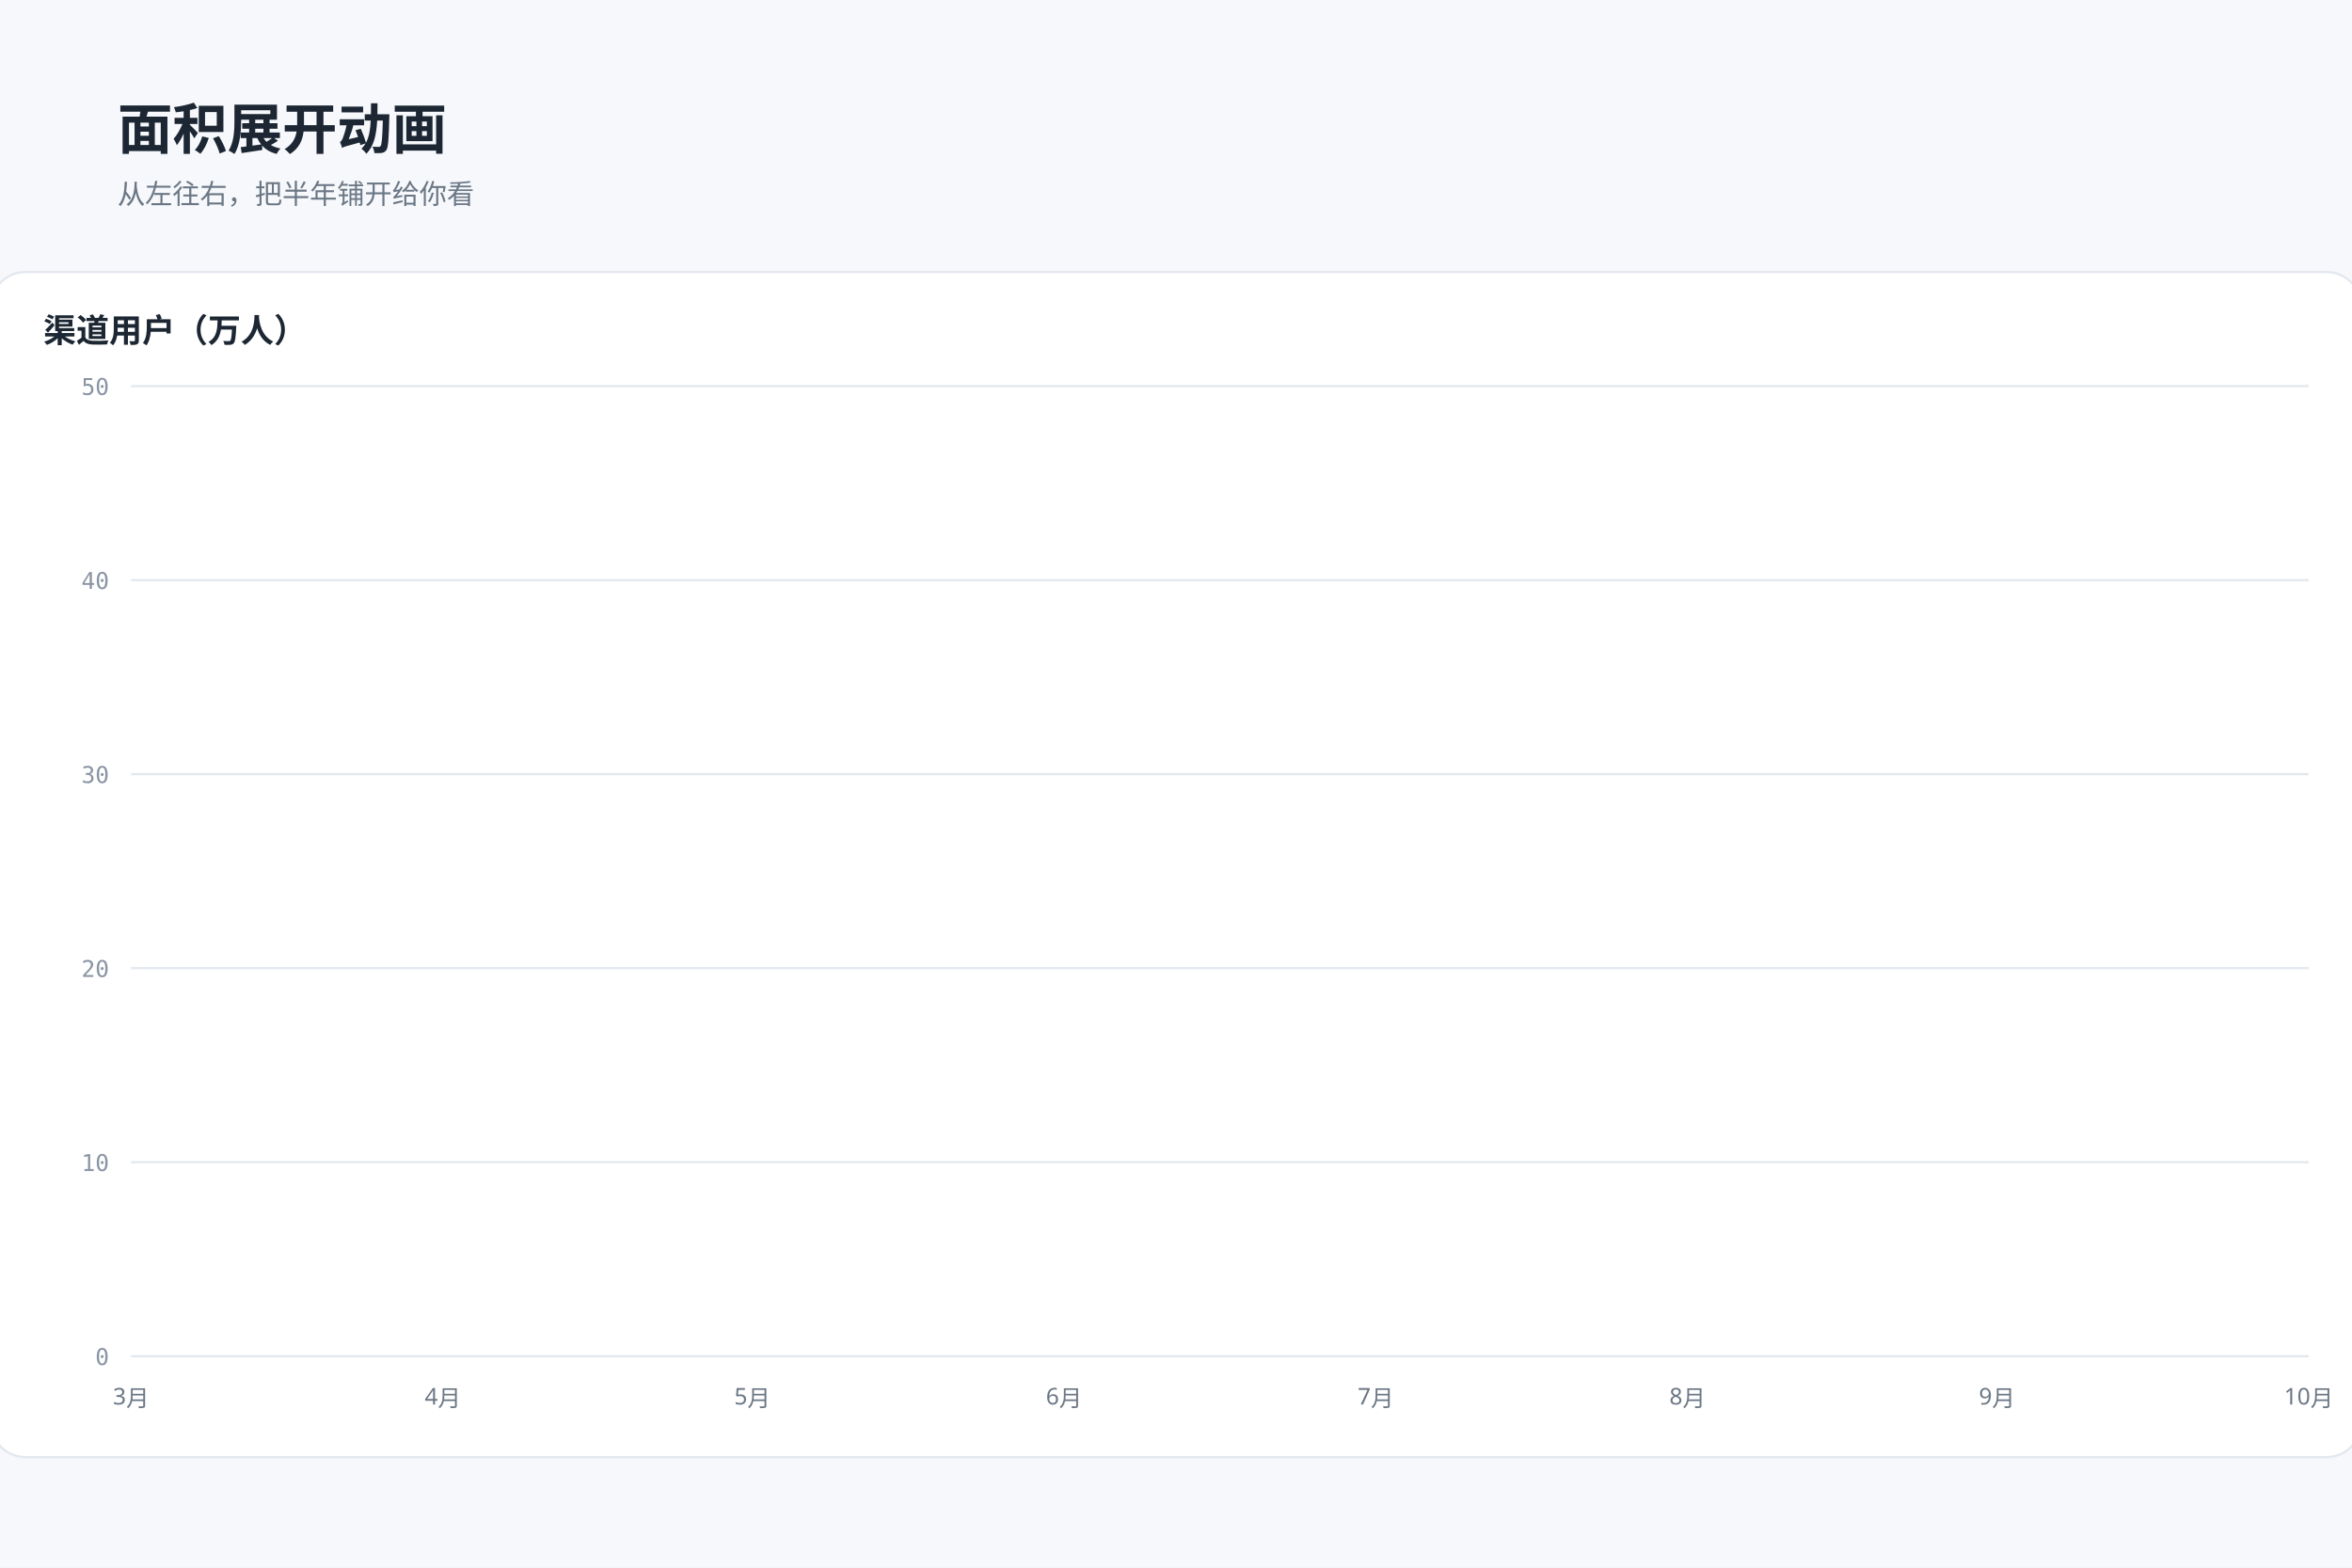
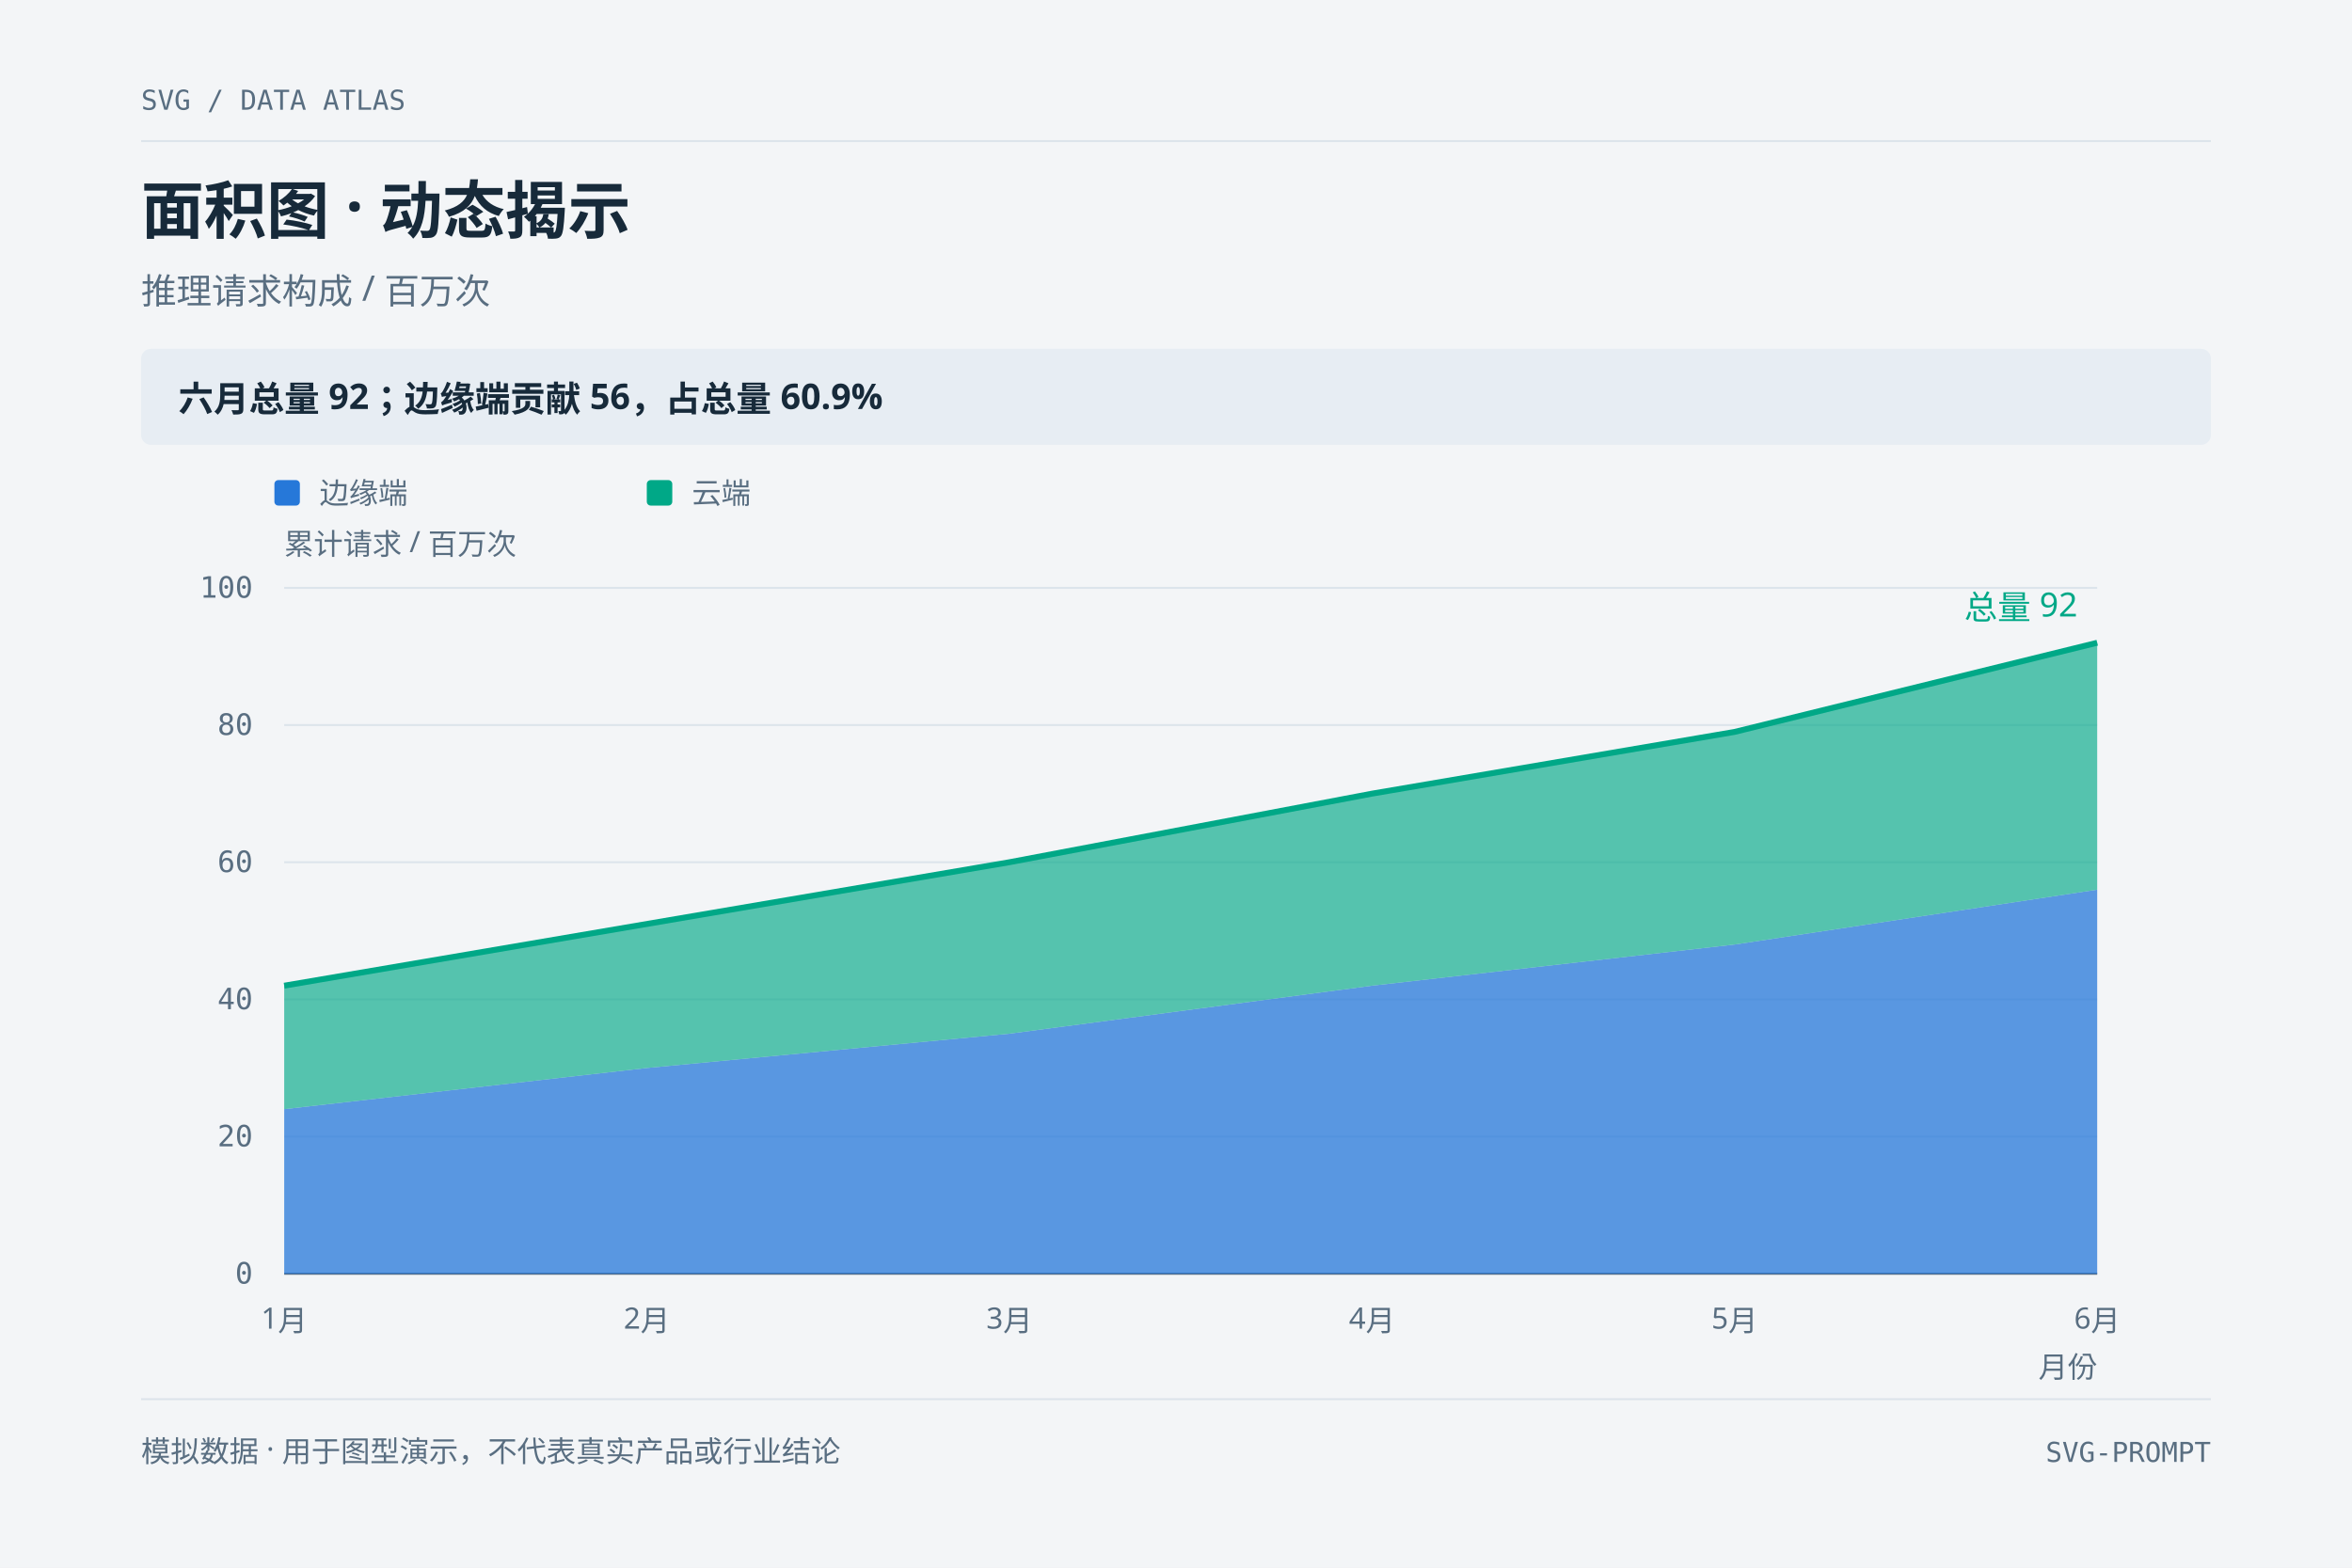
- <svg xmlns="http://www.w3.org/2000/svg" width="1200" height="800" viewBox="0 0 1200 800" font-family="PingFang SC, Hiragino Sans GB, Microsoft YaHei, sans-serif">
-   <rect width="1200" height="800" fill="#f6f8fb" />
-   <text x="60" y="76" font-size="28" font-weight="700" fill="#1c2733">面积展开动画</text>
-   <text x="60" y="104" font-size="14" fill="#6b7785">从左往右，把半年铺开给你看</text>
-   <defs>
-     <clipPath id="arEx">
-       <rect x="124" y="222" width="0" height="440">
-         <animate attributeName="width" values="0;0;972;972;0" keyTimes="0;0.05;0.35;0.93;1" dur="7s" repeatCount="indefinite" />
-       </rect>
-     </clipPath>
-     <linearGradient id="ae1" x1="0" y1="0" x2="0" y2="1">
-       <stop offset="0" stop-color="#4f8ef7" stop-opacity="0.5" />
-       <stop offset="1" stop-color="#4f8ef7" stop-opacity="0.06" />
-     </linearGradient>
-     <linearGradient id="ae2" x1="0" y1="0" x2="0" y2="1">
-       <stop offset="0" stop-color="#9b59f5" stop-opacity="0.5" />
-       <stop offset="1" stop-color="#9b59f5" stop-opacity="0.06" />
-     </linearGradient>
-   </defs>
-   <g transform="translate(600,430) scale(1.12) translate(-600,-430)">
-     <g>
-       <rect x="60" y="170" width="1080" height="540" rx="16" fill="#ffffff" stroke="#e3e8ef" />
-     </g>
-     <text x="84" y="202" font-size="15" fill="#1c2733" text-anchor="start" font-weight="700">渠道用户（万人）</text>
-     <line x1="124" y1="664" x2="1116" y2="664" stroke="#e3e8ef" />
-     <text x="114" y="668" font-size="10.5" fill="#8a94a3" text-anchor="end" font-family="SFMono-Regular, Menlo, monospace">0</text>
-     <line x1="124" y1="575.6" x2="1116" y2="575.6" stroke="#e3e8ef" />
-     <text x="114" y="579.6" font-size="10.5" fill="#8a94a3" text-anchor="end" font-family="SFMono-Regular, Menlo, monospace">10</text>
-     <line x1="124" y1="487.2" x2="1116" y2="487.2" stroke="#e3e8ef" />
-     <text x="114" y="491.2" font-size="10.5" fill="#8a94a3" text-anchor="end" font-family="SFMono-Regular, Menlo, monospace">20</text>
-     <line x1="124" y1="398.8" x2="1116" y2="398.8" stroke="#e3e8ef" />
-     <text x="114" y="402.8" font-size="10.5" fill="#8a94a3" text-anchor="end" font-family="SFMono-Regular, Menlo, monospace">30</text>
-     <line x1="124" y1="310.4" x2="1116" y2="310.4" stroke="#e3e8ef" />
-     <text x="114" y="314.4" font-size="10.5" fill="#8a94a3" text-anchor="end" font-family="SFMono-Regular, Menlo, monospace">40</text>
-     <line x1="124" y1="222" x2="1116" y2="222" stroke="#e3e8ef" />
-     <text x="114" y="226" font-size="10.5" fill="#8a94a3" text-anchor="end" font-family="SFMono-Regular, Menlo, monospace">50</text>
-     <text x="124" y="686" font-size="10.5" fill="#6b7785" text-anchor="middle">3月</text>
-     <text x="266" y="686" font-size="10.5" fill="#6b7785" text-anchor="middle">4月</text>
-     <text x="407" y="686" font-size="10.5" fill="#6b7785" text-anchor="middle">5月</text>
-     <text x="549" y="686" font-size="10.5" fill="#6b7785" text-anchor="middle">6月</text>
-     <text x="691" y="686" font-size="10.5" fill="#6b7785" text-anchor="middle">7月</text>
-     <text x="833" y="686" font-size="10.5" fill="#6b7785" text-anchor="middle">8月</text>
-     <text x="974" y="686" font-size="10.5" fill="#6b7785" text-anchor="middle">9月</text>
-     <text x="1116" y="686" font-size="10.5" fill="#6b7785" text-anchor="middle">10月</text>
-     <g clip-path="url(#arEx)">
-       <path d="M 124.0 522.6 L 265.7 425.3 L 407.4 478.4 L 549.1 381.1 L 690.9 425.3 L 832.6 328.1 L 974.3 354.6 L 1116.0 275.0 L 1116.0 398.8 L 974.3 451.8 L 832.6 434.2 L 690.9 496.0 L 549.1 469.5 L 407.4 540.2 L 265.7 504.9 L 124.0 575.6 Z" fill="url(#ae2)">
-         <animate attributeName="d" values="M 124.0 522.6 L 265.7 425.3 L 407.4 478.4 L 549.1 381.1 L 690.9 425.3 L 832.6 328.1 L 974.3 354.6 L 1116.0 275.0 L 1116.0 398.8 L 974.3 451.8 L 832.6 434.2 L 690.9 496.0 L 549.1 469.5 L 407.4 540.2 L 265.7 504.9 L 124.0 575.6 Z;M 124.0 549.1 L 265.7 398.8 L 407.4 504.9 L 549.1 354.6 L 690.9 451.8 L 832.6 301.6 L 974.3 381.1 L 1116.0 248.5 L 1116.0 372.3 L 974.3 478.4 L 832.6 407.6 L 690.9 522.6 L 549.1 443.0 L 407.4 566.8 L 265.7 478.4 L 124.0 602.1 Z;M 124.0 522.6 L 265.7 425.3 L 407.4 478.4 L 549.1 381.1 L 690.9 425.3 L 832.6 328.1 L 974.3 354.6 L 1116.0 275.0 L 1116.0 398.8 L 974.3 451.8 L 832.6 434.2 L 690.9 496.0 L 549.1 469.5 L 407.4 540.2 L 265.7 504.9 L 124.0 575.6 Z" dur="3.5s" begin="2.3s" repeatCount="indefinite" />
-       </path>
-       <path d="M 124.0 575.6 L 265.7 504.9 L 407.4 540.2 L 549.1 469.5 L 690.9 496.0 L 832.6 434.2 L 974.3 451.8 L 1116.0 398.8 L 1116.0 664.0 L 974.3 664.0 L 832.6 664.0 L 690.9 664.0 L 549.1 664.0 L 407.4 664.0 L 265.7 664.0 L 124.0 664.0 Z" fill="url(#ae1)">
-         <animate attributeName="d" values="M 124.0 575.6 L 265.7 504.9 L 407.4 540.2 L 549.1 469.5 L 690.9 496.0 L 832.6 434.2 L 974.3 451.8 L 1116.0 398.8 L 1116.0 664.0 L 124.0 664.0 Z;M 124.0 602.1 L 265.7 478.4 L 407.4 566.8 L 549.1 443.0 L 690.9 522.6 L 832.6 407.6 L 974.3 478.4 L 1116.0 372.3 L 1116.0 664.0 L 124.0 664.0 Z;M 124.0 575.6 L 265.7 504.9 L 407.4 540.2 L 549.1 469.5 L 690.9 496.0 L 832.6 434.2 L 974.3 451.8 L 1116.0 398.8 L 1116.0 664.0 L 124.0 664.0 Z" dur="3.5s" begin="2.3s" repeatCount="indefinite" />
-       </path>
-       <path d="M 124.0 522.6 L 265.7 425.3 L 407.4 478.4 L 549.1 381.1 L 690.9 425.3 L 832.6 328.1 L 974.3 354.6 L 1116.0 275.0" fill="none" stroke="#9b59f5" stroke-width="2.5">
-         <animate attributeName="d" values="M 124.0 522.6 L 265.7 425.3 L 407.4 478.4 L 549.1 381.1 L 690.9 425.3 L 832.6 328.1 L 974.3 354.6 L 1116.0 275.0;M 124.0 549.1 L 265.7 398.8 L 407.4 504.9 L 549.1 354.6 L 690.9 451.8 L 832.6 301.6 L 974.3 381.1 L 1116.0 248.5;M 124.0 522.6 L 265.7 425.3 L 407.4 478.4 L 549.1 381.1 L 690.9 425.3 L 832.6 328.1 L 974.3 354.6 L 1116.0 275.0" dur="3.5s" begin="2.3s" repeatCount="indefinite" />
-       </path>
-       <path d="M 124.0 575.6 L 265.7 504.9 L 407.4 540.2 L 549.1 469.5 L 690.9 496.0 L 832.6 434.2 L 974.3 451.8 L 1116.0 398.8" fill="none" stroke="#4f8ef7" stroke-width="2.5">
-         <animate attributeName="d" values="M 124.0 575.6 L 265.7 504.9 L 407.4 540.2 L 549.1 469.5 L 690.9 496.0 L 832.6 434.2 L 974.3 451.8 L 1116.0 398.8;M 124.0 602.1 L 265.7 478.4 L 407.4 566.8 L 549.1 443.0 L 690.9 522.6 L 832.6 407.6 L 974.3 478.4 L 1116.0 372.3;M 124.0 575.6 L 265.7 504.9 L 407.4 540.2 L 549.1 469.5 L 690.9 496.0 L 832.6 434.2 L 974.3 451.8 L 1116.0 398.8" dur="3.5s" begin="2.3s" repeatCount="indefinite" />
-       </path>
-     </g>
+ <svg xmlns="http://www.w3.org/2000/svg" width="1200" height="800" viewBox="0 0 1200 800" role="img" aria-labelledby="title desc">
+   <rect x="0.000" y="0.000" width="1200.000" height="800.000" rx="0" fill="#f3f5f7" />
+   <text x="72.000" y="56.000" font-size="14" fill="#596e81" text-anchor="start" font-weight="400" font-family="SFMono-Regular, Consolas, monospace">SVG / DATA ATLAS</text>
+   <line x1="72.000" y1="72.000" x2="1128.000" y2="72.000" stroke="#dce4eb" stroke-width="1" />
+   <text x="72.000" y="119.000" font-size="32" fill="#172a3a" text-anchor="start" font-weight="700" font-family="PingFang SC, Microsoft YaHei, sans-serif">面积图 · 动态揭示</text>
+   <text x="72.000" y="155.000" font-size="18" fill="#596e81" text-anchor="start" font-weight="400" font-family="PingFang SC, Microsoft YaHei, sans-serif">推理请求构成 / 百万次</text>
+   <rect x="72.000" y="178.000" width="1056.000" height="49.000" rx="5" fill="#e7edf3" />
+   <text x="91.000" y="210.000" font-size="18" fill="#172a3a" text-anchor="start" font-weight="600" font-family="PingFang SC, Microsoft YaHei, sans-serif">六月总量 92；边缘端贡献 56，占总量 60.9%</text>
+   <line x1="72.000" y1="714.000" x2="1128.000" y2="714.000" stroke="#dce4eb" stroke-width="1" />
+   <text x="72.000" y="746.000" font-size="15" fill="#596e81" text-anchor="start" font-weight="400" font-family="PingFang SC, Microsoft YaHei, sans-serif">模拟数据 · 用于图型演示，不代表真实产品或行业结论</text>
+   <text x="1128.000" y="746.000" font-size="14" fill="#596e81" text-anchor="end" font-weight="400" font-family="SFMono-Regular, Consolas, monospace">SVG-PROMPT</text>
+   <rect x="140.000" y="245.000" width="13.000" height="13.000" rx="2" fill="#2678d9" />
+   <text x="163.000" y="257.000" font-size="15" fill="#596e81" text-anchor="start" font-weight="400" font-family="PingFang SC, Microsoft YaHei, sans-serif">边缘端</text>
+   <rect x="330.000" y="245.000" width="13.000" height="13.000" rx="2" fill="#00a887" />
+   <text x="353.000" y="257.000" font-size="15" fill="#596e81" text-anchor="start" font-weight="400" font-family="PingFang SC, Microsoft YaHei, sans-serif">云端</text>
+   <line x1="145.000" y1="650.000" x2="1070.000" y2="650.000" stroke="#dce4eb" stroke-width="1" />
+   <text x="129.000" y="655.000" font-size="15" fill="#596e81" text-anchor="end" font-weight="400" font-family="SFMono-Regular, Consolas, monospace">0</text>
+   <line x1="145.000" y1="580.000" x2="1070.000" y2="580.000" stroke="#dce4eb" stroke-width="1" />
+   <text x="129.000" y="585.000" font-size="15" fill="#596e81" text-anchor="end" font-weight="400" font-family="SFMono-Regular, Consolas, monospace">20</text>
+   <line x1="145.000" y1="510.000" x2="1070.000" y2="510.000" stroke="#dce4eb" stroke-width="1" />
+   <text x="129.000" y="515.000" font-size="15" fill="#596e81" text-anchor="end" font-weight="400" font-family="SFMono-Regular, Consolas, monospace">40</text>
+   <line x1="145.000" y1="440.000" x2="1070.000" y2="440.000" stroke="#dce4eb" stroke-width="1" />
+   <text x="129.000" y="445.000" font-size="15" fill="#596e81" text-anchor="end" font-weight="400" font-family="SFMono-Regular, Consolas, monospace">60</text>
+   <line x1="145.000" y1="370.000" x2="1070.000" y2="370.000" stroke="#dce4eb" stroke-width="1" />
+   <text x="129.000" y="375.000" font-size="15" fill="#596e81" text-anchor="end" font-weight="400" font-family="SFMono-Regular, Consolas, monospace">80</text>
+   <line x1="145.000" y1="300.000" x2="1070.000" y2="300.000" stroke="#dce4eb" stroke-width="1" />
+   <text x="129.000" y="305.000" font-size="15" fill="#596e81" text-anchor="end" font-weight="400" font-family="SFMono-Regular, Consolas, monospace">100</text>
+   <line x1="145.000" y1="650.000" x2="1070.000" y2="650.000" stroke="#596e81" stroke-width="1" />
+   <text x="145.000" y="678.000" font-size="15" fill="#596e81" text-anchor="middle" font-weight="400" font-family="PingFang SC, Microsoft YaHei, sans-serif">1月</text>
+   <text x="330.000" y="678.000" font-size="15" fill="#596e81" text-anchor="middle" font-weight="400" font-family="PingFang SC, Microsoft YaHei, sans-serif">2月</text>
+   <text x="515.000" y="678.000" font-size="15" fill="#596e81" text-anchor="middle" font-weight="400" font-family="PingFang SC, Microsoft YaHei, sans-serif">3月</text>
+   <text x="700.000" y="678.000" font-size="15" fill="#596e81" text-anchor="middle" font-weight="400" font-family="PingFang SC, Microsoft YaHei, sans-serif">4月</text>
+   <text x="885.000" y="678.000" font-size="15" fill="#596e81" text-anchor="middle" font-weight="400" font-family="PingFang SC, Microsoft YaHei, sans-serif">5月</text>
+   <text x="1070.000" y="678.000" font-size="15" fill="#596e81" text-anchor="middle" font-weight="400" font-family="PingFang SC, Microsoft YaHei, sans-serif">6月</text>
+   <text x="145.000" y="283.000" font-size="15" fill="#596e81" text-anchor="start" font-weight="400" font-family="PingFang SC, Microsoft YaHei, sans-serif">累计请求 / 百万次</text>
+   <text x="1070.000" y="703.000" font-size="15" fill="#596e81" text-anchor="end" font-weight="400" font-family="PingFang SC, Microsoft YaHei, sans-serif">月份</text>
+   <style>.reveal{clip-path:inset(0 0 0 0);animation:reveal 8s infinite}@keyframes reveal{0%,5%{clip-path:inset(0 100% 0 0)}35%,92%{clip-path:inset(0 0 0 0)}100%{clip-path:inset(0 100% 0 0)}}@media(prefers-reduced-motion:reduce){.reveal{animation:none;clip-path:none}}</style>
+   <g class="reveal">
+     <path d="M 145.000 566.000 L 330.000 545.000 L 515.000 527.500 L 700.000 503.000 L 885.000 482.000 L 1070.000 454.000 L 1070.000 650.000 L 145.000 650.000 Z" fill="#2678d9" stroke="none" stroke-width="2" fill-opacity="0.75" />
+     <path d="M 145.000 503.000 L 330.000 471.500 L 515.000 440.000 L 700.000 405.000 L 885.000 373.500 L 1070.000 328.000 L 1070.000 454.000 L 885.000 482.000 L 700.000 503.000 L 515.000 527.500 L 330.000 545.000 L 145.000 566.000 Z" fill="#00a887" stroke="none" stroke-width="2" fill-opacity="0.65" />
+     <path d="M 145.000 503.000 L 330.000 471.500 L 515.000 440.000 L 700.000 405.000 L 885.000 373.500 L 1070.000 328.000" fill="none" stroke="#00a887" stroke-width="3" />
+     <text x="1060.000" y="316.000" font-size="17" fill="#00a887" text-anchor="end" font-weight="400" font-family="PingFang SC, Microsoft YaHei, sans-serif">总量 92</text>
  </g>
</svg>
